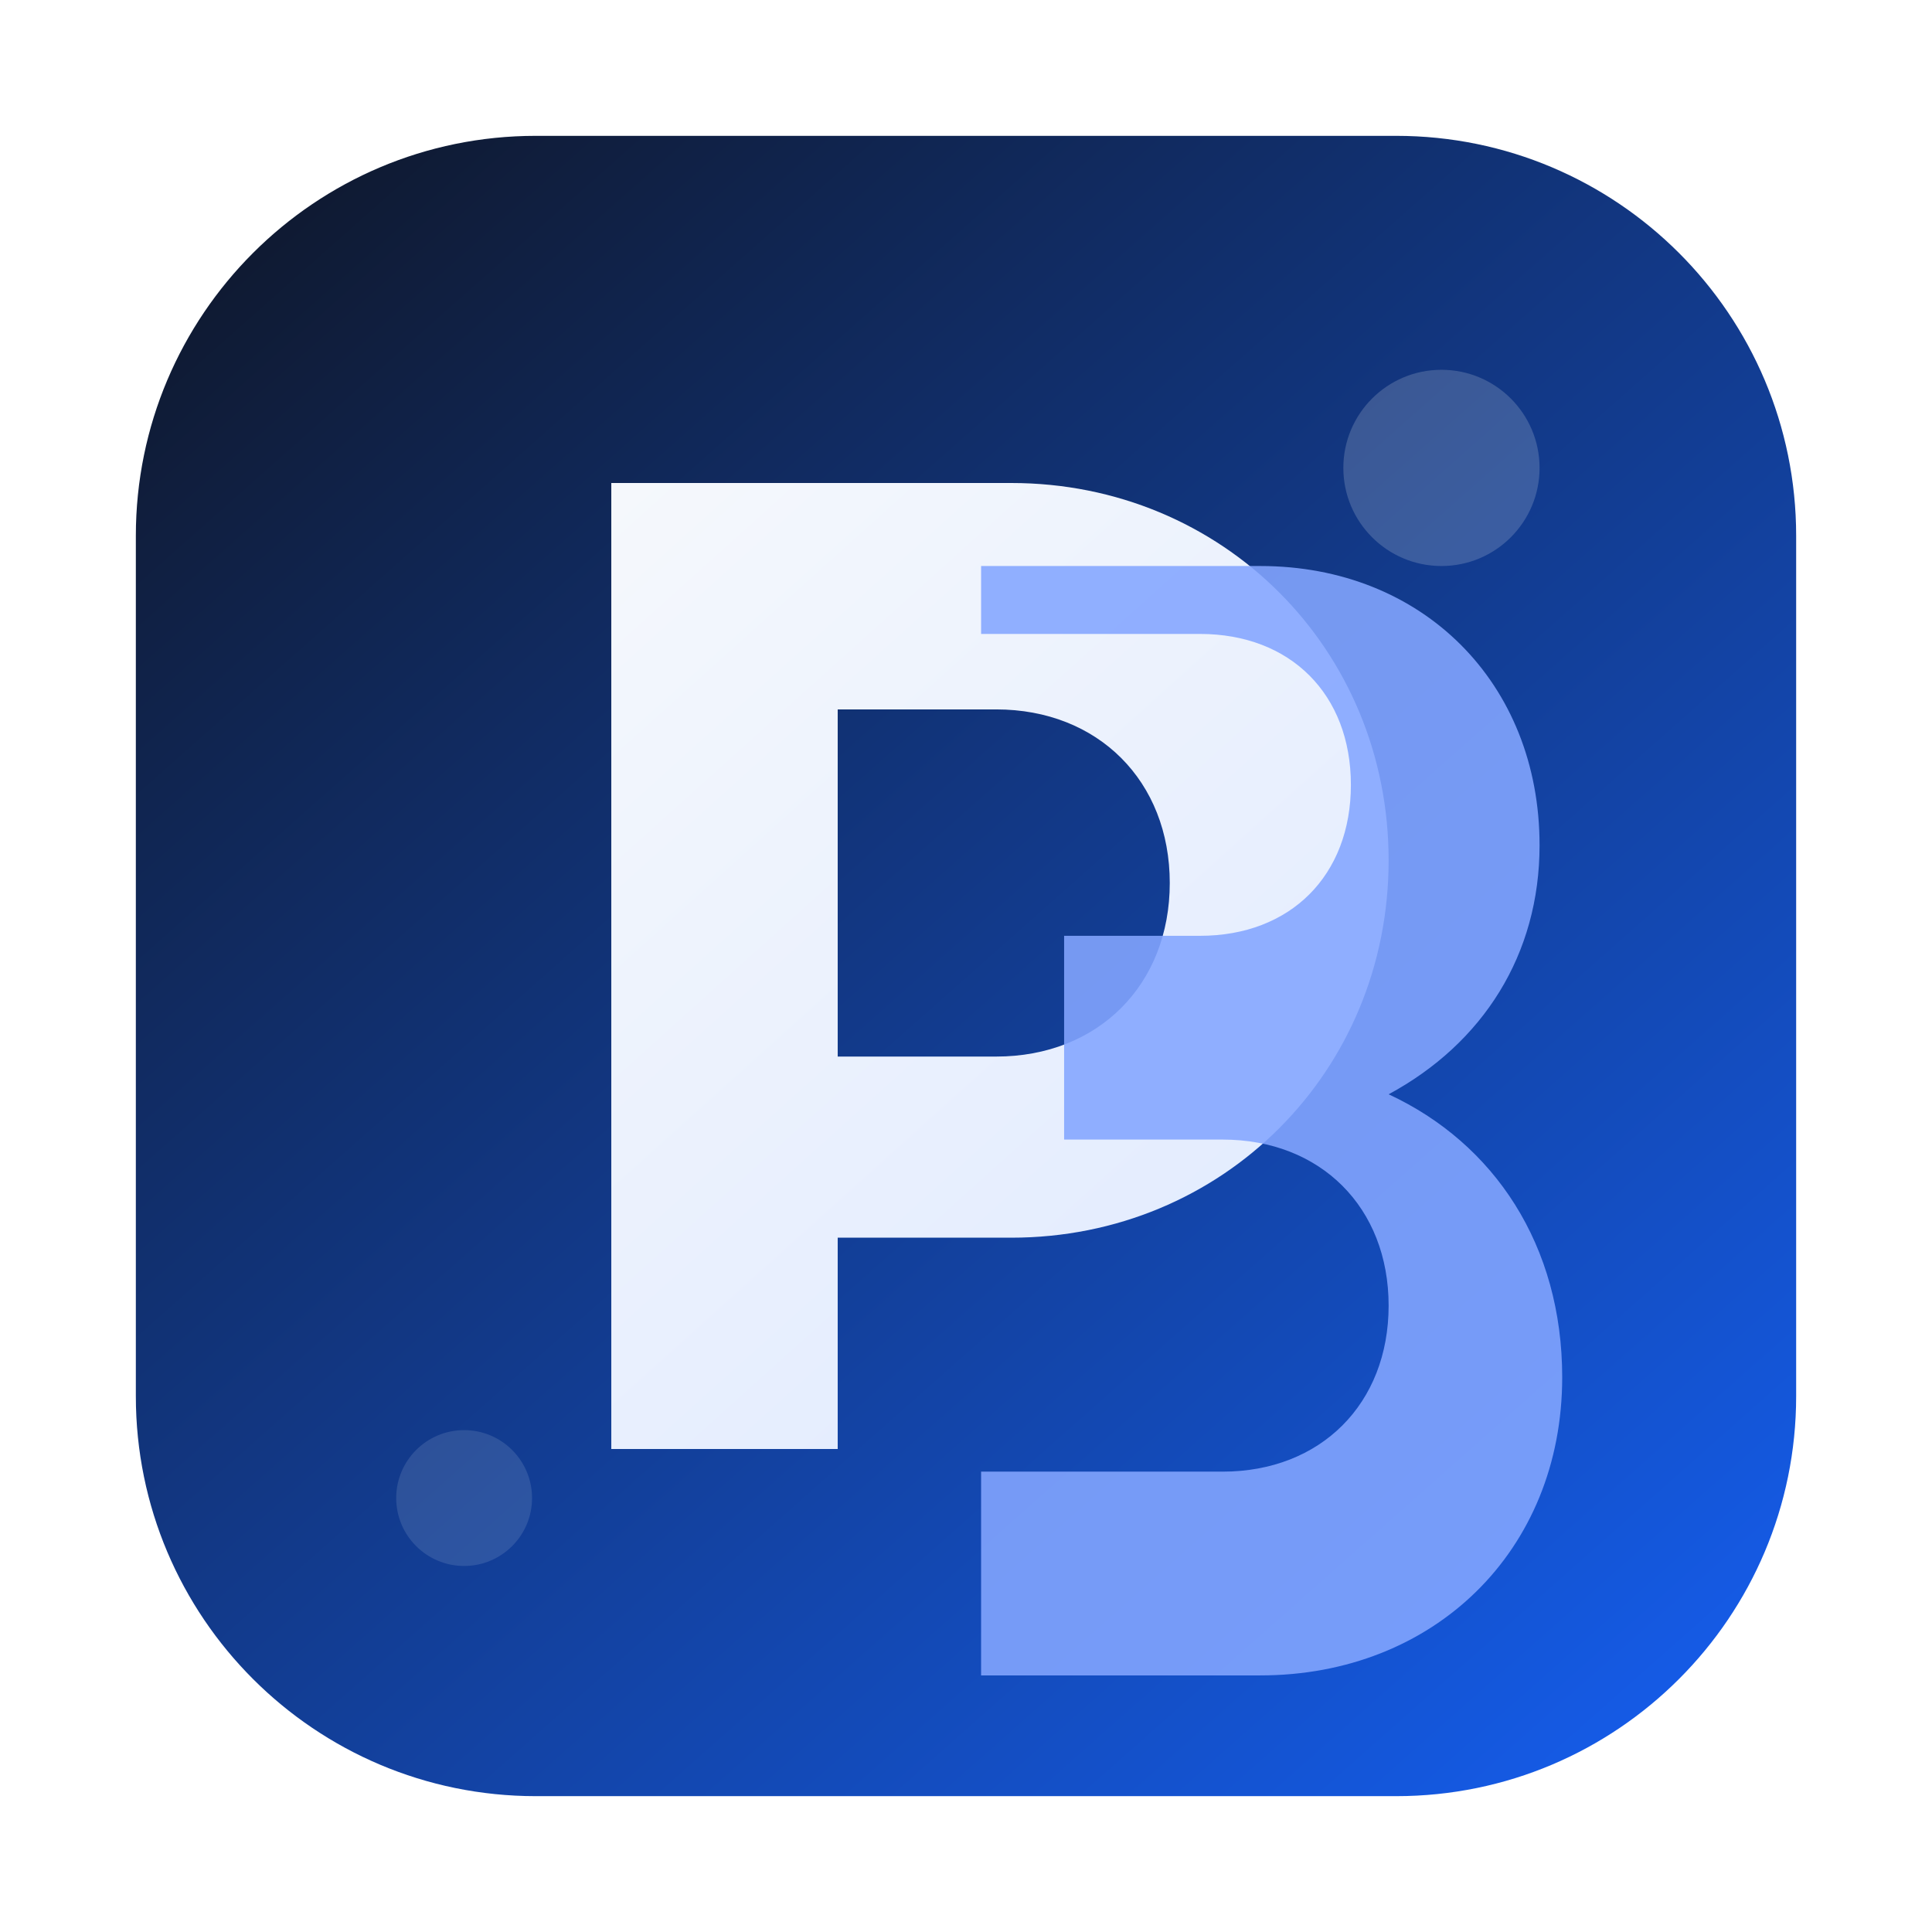
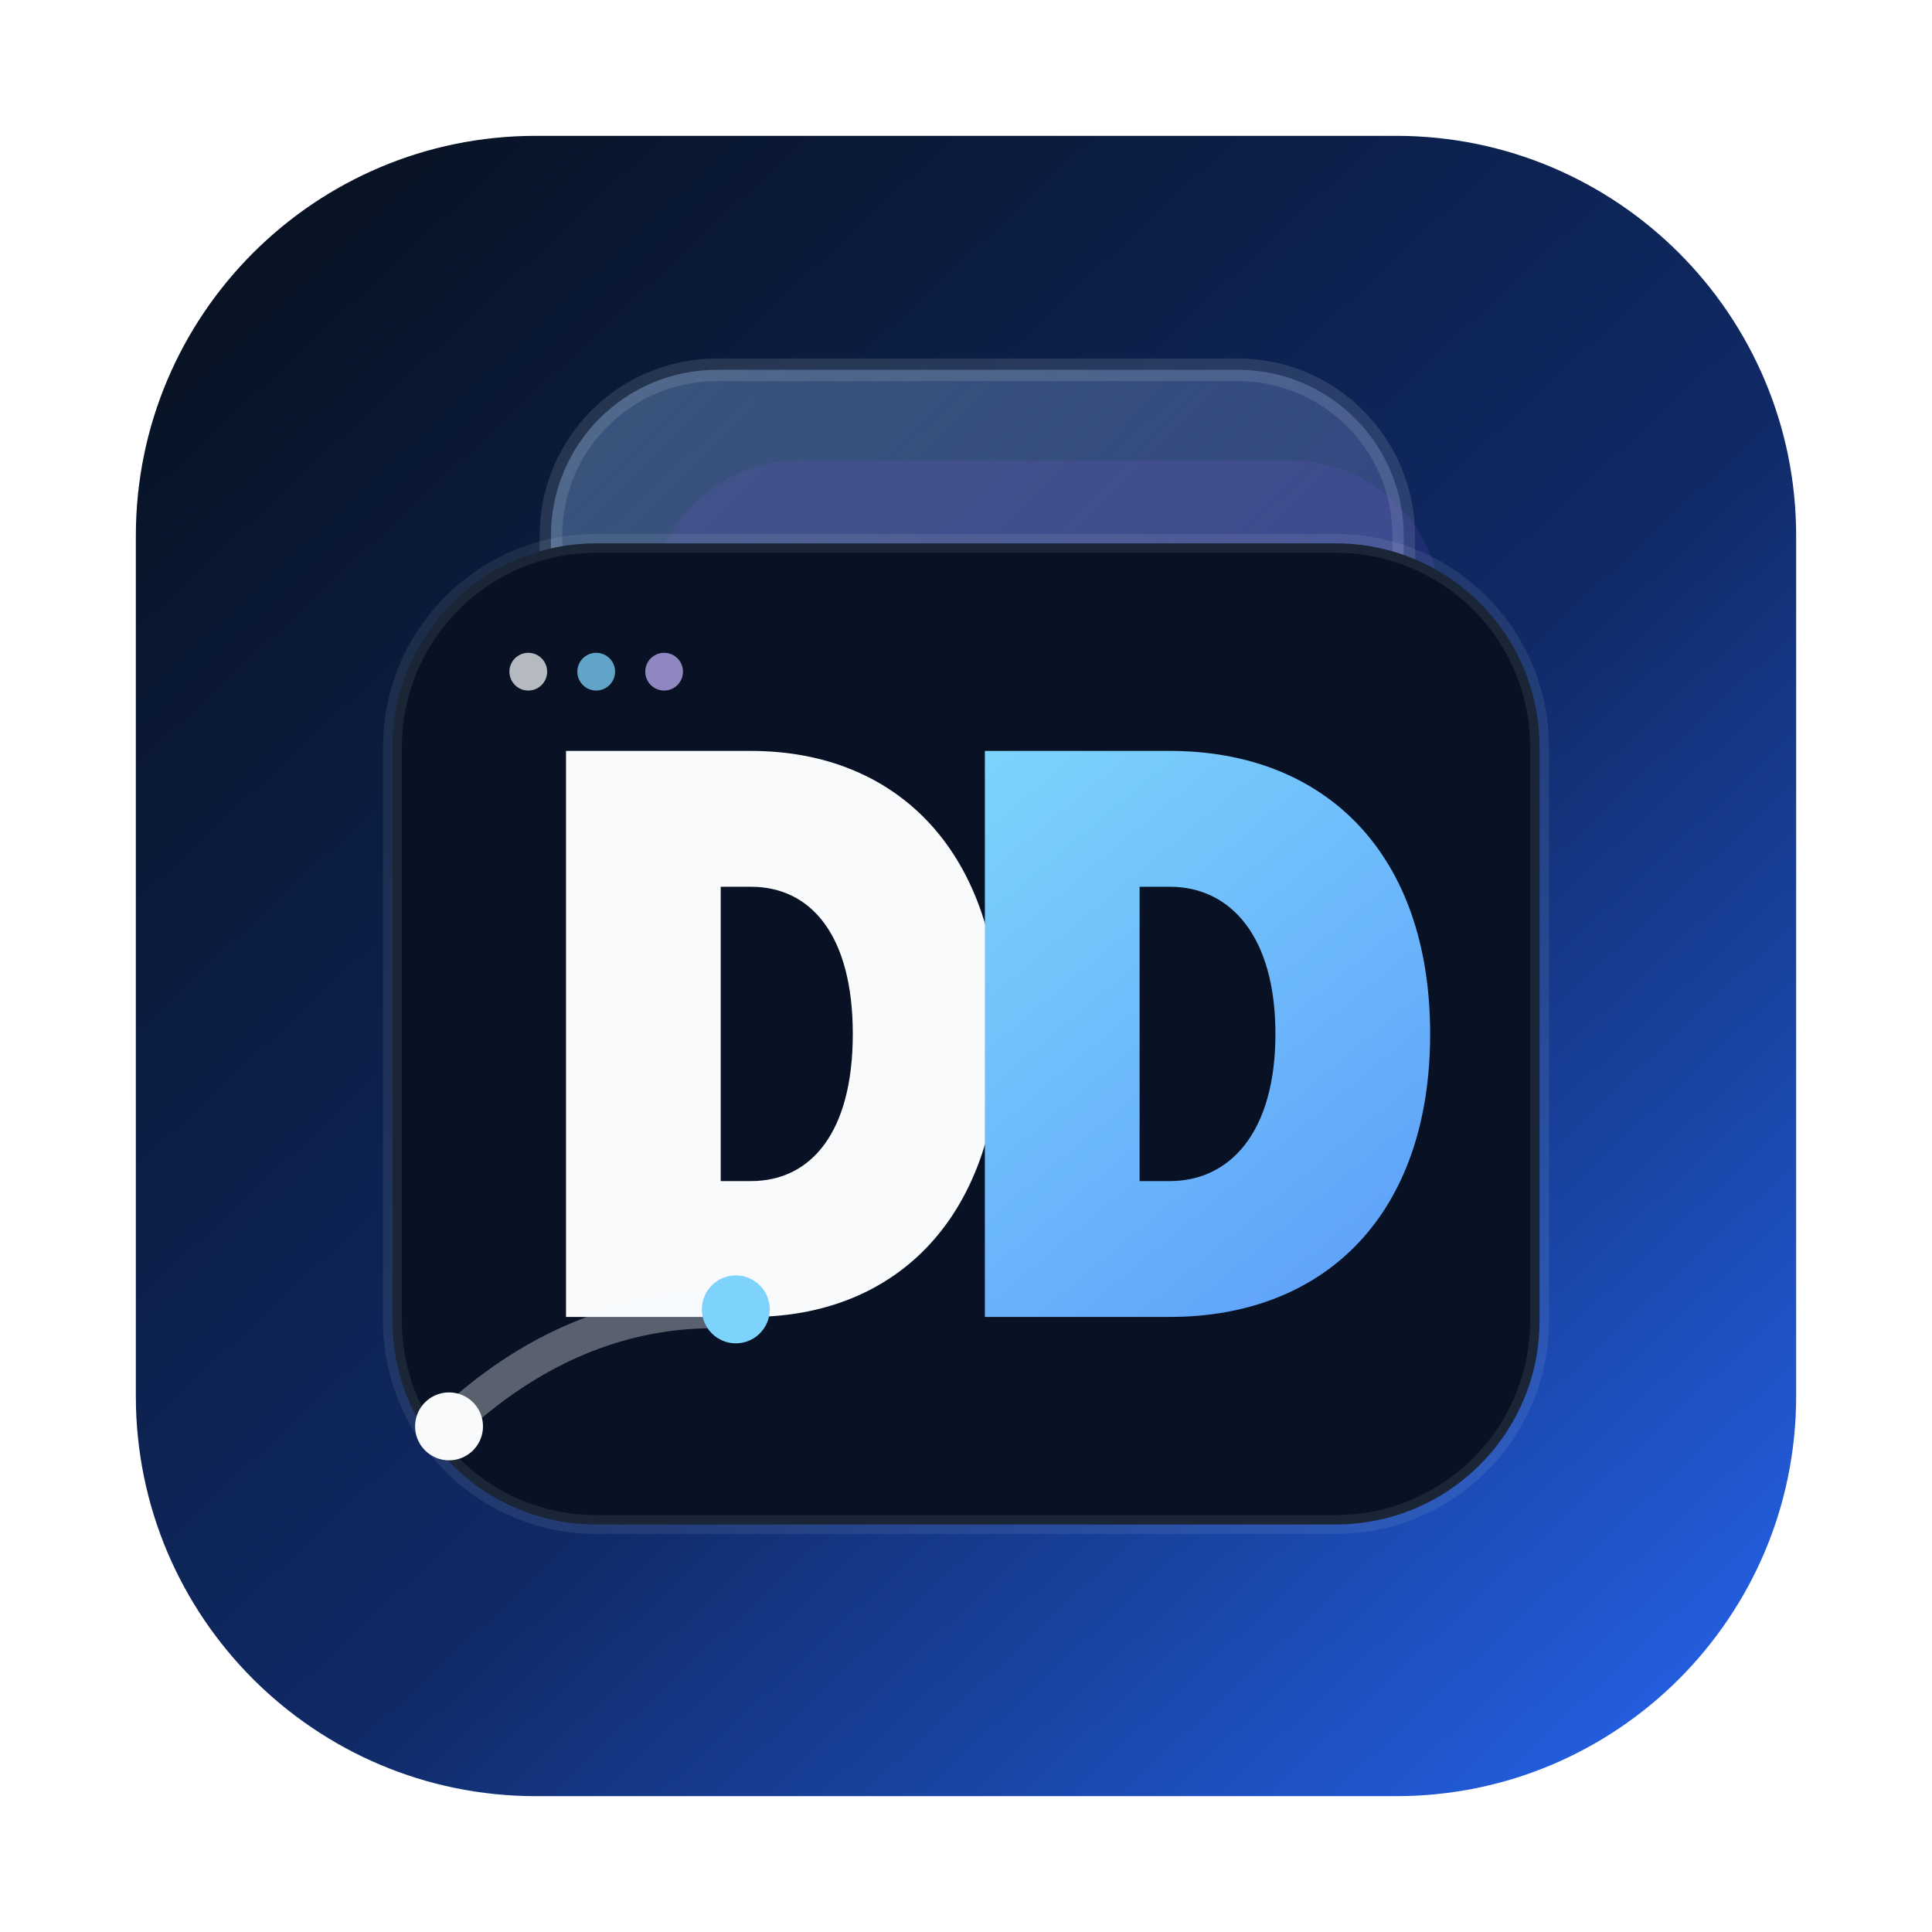
- <svg xmlns="http://www.w3.org/2000/svg" width="1024" height="1024" viewBox="0 0 1024 1024">
+ <svg xmlns="http://www.w3.org/2000/svg" width="1024" height="1024" viewBox="0 0 1024 1024" fill="none">
  <defs>
-     <linearGradient id="bg" x1="120" y1="80" x2="900" y2="960" gradientUnits="userSpaceOnUse">
-       <stop stop-color="#0F172A" />
-       <stop offset="1" stop-color="#155EEF" />
+     <linearGradient id="bg" x1="120" y1="96" x2="912" y2="944" gradientUnits="userSpaceOnUse">
+       <stop stop-color="#07111F" />
+       <stop offset="0.56" stop-color="#102A67" />
+       <stop offset="1" stop-color="#2563EB" />
    </linearGradient>
-     <linearGradient id="accent" x1="240" y1="220" x2="780" y2="820" gradientUnits="userSpaceOnUse">
-       <stop stop-color="#F8FAFC" />
-       <stop offset="1" stop-color="#DCE7FF" />
+     <linearGradient id="card" x1="312" y1="232" x2="780" y2="700" gradientUnits="userSpaceOnUse">
+       <stop stop-color="#93C5FD" stop-opacity="0.34" />
+       <stop offset="1" stop-color="#C4B5FD" stop-opacity="0.12" />
+     </linearGradient>
+     <linearGradient id="accent" x1="520" y1="404" x2="724" y2="648" gradientUnits="userSpaceOnUse">
+       <stop stop-color="#7DD3FC" />
+       <stop offset="1" stop-color="#60A5FA" />
    </linearGradient>
  </defs>
  <rect x="72" y="72" width="880" height="880" rx="212" fill="url(#bg)" />
-   <path d="M324 256H536C648 256 736 344 736 456C736 568 648 656 536 656H444V768H324V256ZM444 560H528C582 560 620 522 620 468C620 414 582 376 528 376H444V560Z" fill="url(#accent)" />
-   <path d="M520 300H668C754 300 816 362 816 448C816 506 786 553 736 580C792 606 828 660 828 730C828 822 760 888 668 888H520V780H648C700 780 736 744 736 692C736 640 700 604 648 604H564V496H636C684 496 716 464 716 416C716 368 684 336 636 336H520V300Z" fill="#84A6FF" fill-opacity="0.88" />
-   <circle cx="764" cy="248" r="52" fill="#F8FAFC" fill-opacity="0.18" />
-   <circle cx="246" cy="794" r="36" fill="#F8FAFC" fill-opacity="0.12" />
+   <rect x="292" y="196" width="452" height="340" rx="88" fill="url(#card)" stroke="#F8FAFC" stroke-opacity="0.12" stroke-width="12" />
+   <rect x="344" y="244" width="420" height="314" rx="80" fill="#8B5CF6" fill-opacity="0.12" />
+   <circle cx="382" cy="306" r="12" fill="#E2E8F0" fill-opacity="0.82" />
+   <rect x="414" y="292" width="182" height="28" rx="14" fill="#E2E8F0" fill-opacity="0.34" />
+   <circle cx="382" cy="374" r="12" fill="#E2E8F0" fill-opacity="0.66" />
+   <rect x="414" y="360" width="222" height="28" rx="14" fill="#E2E8F0" fill-opacity="0.24" />
+   <circle cx="382" cy="442" r="12" fill="#E2E8F0" fill-opacity="0.52" />
+   <rect x="414" y="428" width="154" height="28" rx="14" fill="#E2E8F0" fill-opacity="0.2" />
+   <rect x="208" y="288" width="608" height="520" rx="108" fill="#081224" />
+   <rect x="208" y="288" width="608" height="520" rx="108" stroke="#F8FAFC" stroke-opacity="0.08" stroke-width="10" />
+   <circle cx="280" cy="356" r="10" fill="#F8FAFC" fill-opacity="0.72" />
+   <circle cx="316" cy="356" r="10" fill="#7DD3FC" fill-opacity="0.76" />
+   <circle cx="352" cy="356" r="10" fill="#C4B5FD" fill-opacity="0.72" />
+   <path d="M300 398H398C476 398 530 452 530 548C530 644 476 698 398 698H300V398Z" fill="#F8FAFC" />
+   <path d="M382 470H398C430 470 452 496 452 548C452 600 430 626 398 626H382V470Z" fill="#081224" />
+   <path d="M522 398H620C702 398 758 452 758 548C758 644 702 698 620 698H522V398Z" fill="url(#accent)" />
+   <path d="M604 470H620C652 470 676 496 676 548C676 600 652 626 620 626H604V470Z" fill="#081224" />
+   <path d="M248 746C288 712 332 695 378 695" stroke="#F8FAFC" stroke-opacity="0.34" stroke-width="18" stroke-linecap="round" />
+   <circle cx="238" cy="756" r="18" fill="#F8FAFC" />
+   <circle cx="390" cy="694" r="18" fill="#7DD3FC" />
</svg>
